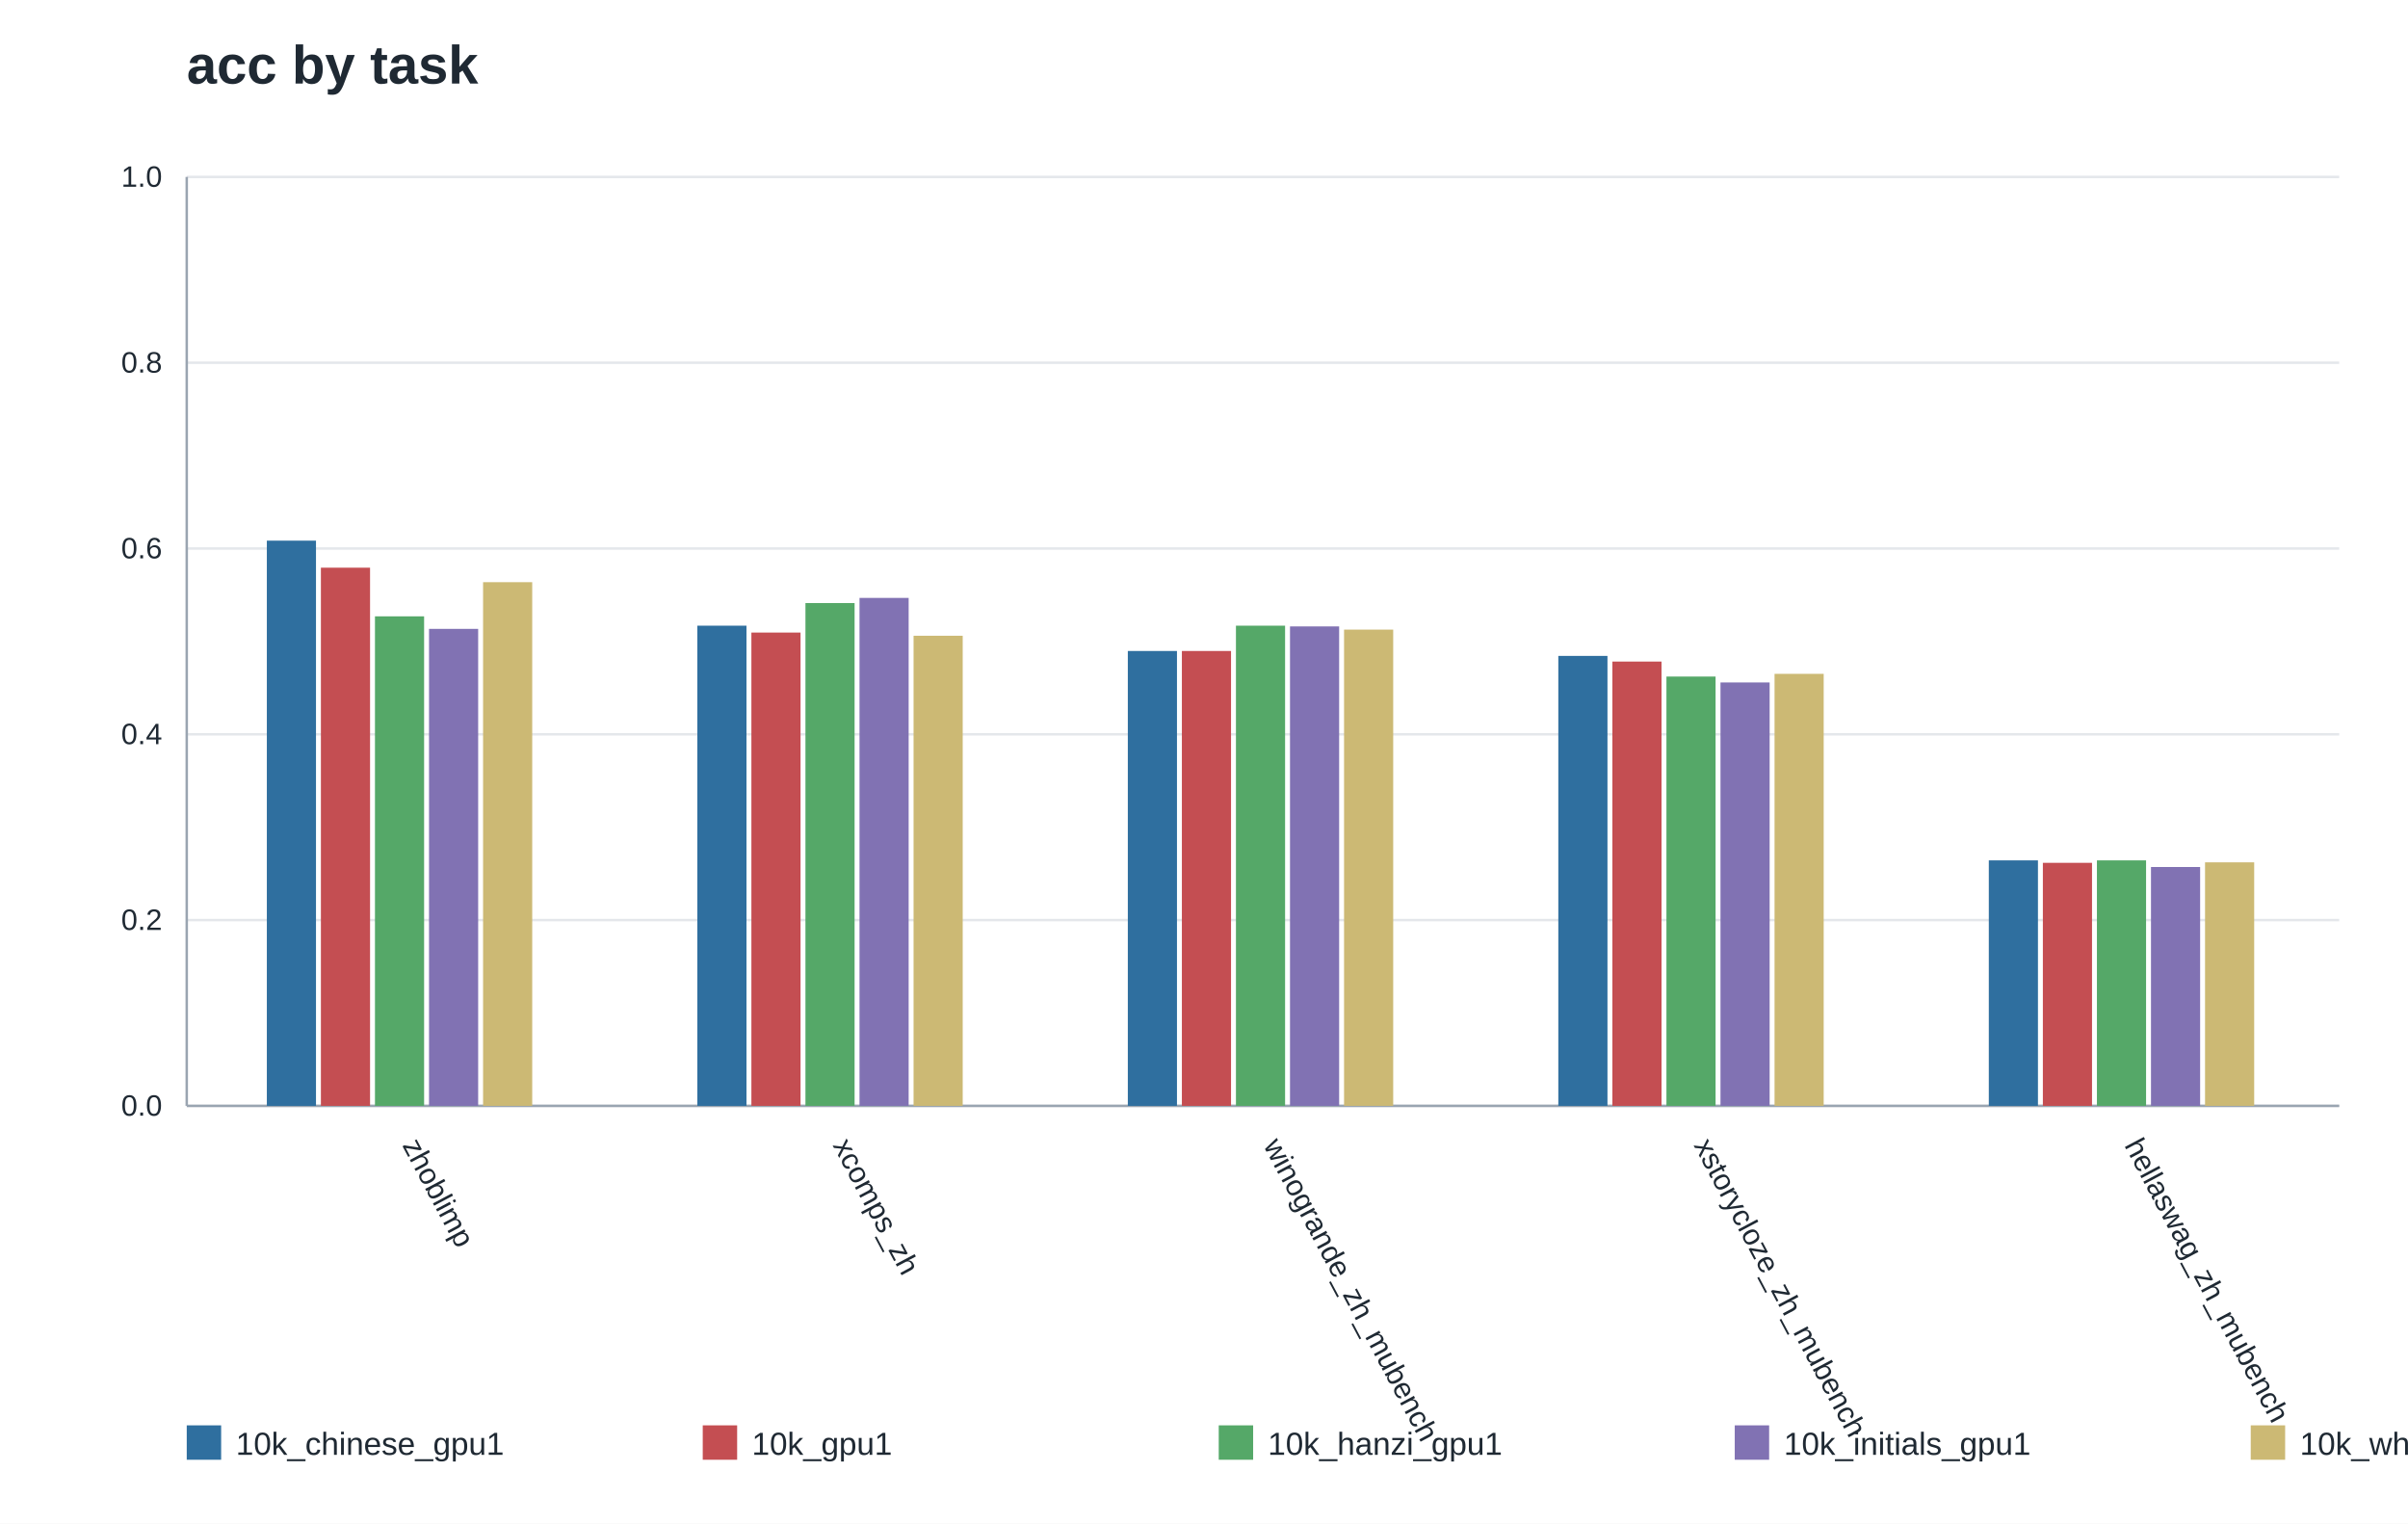
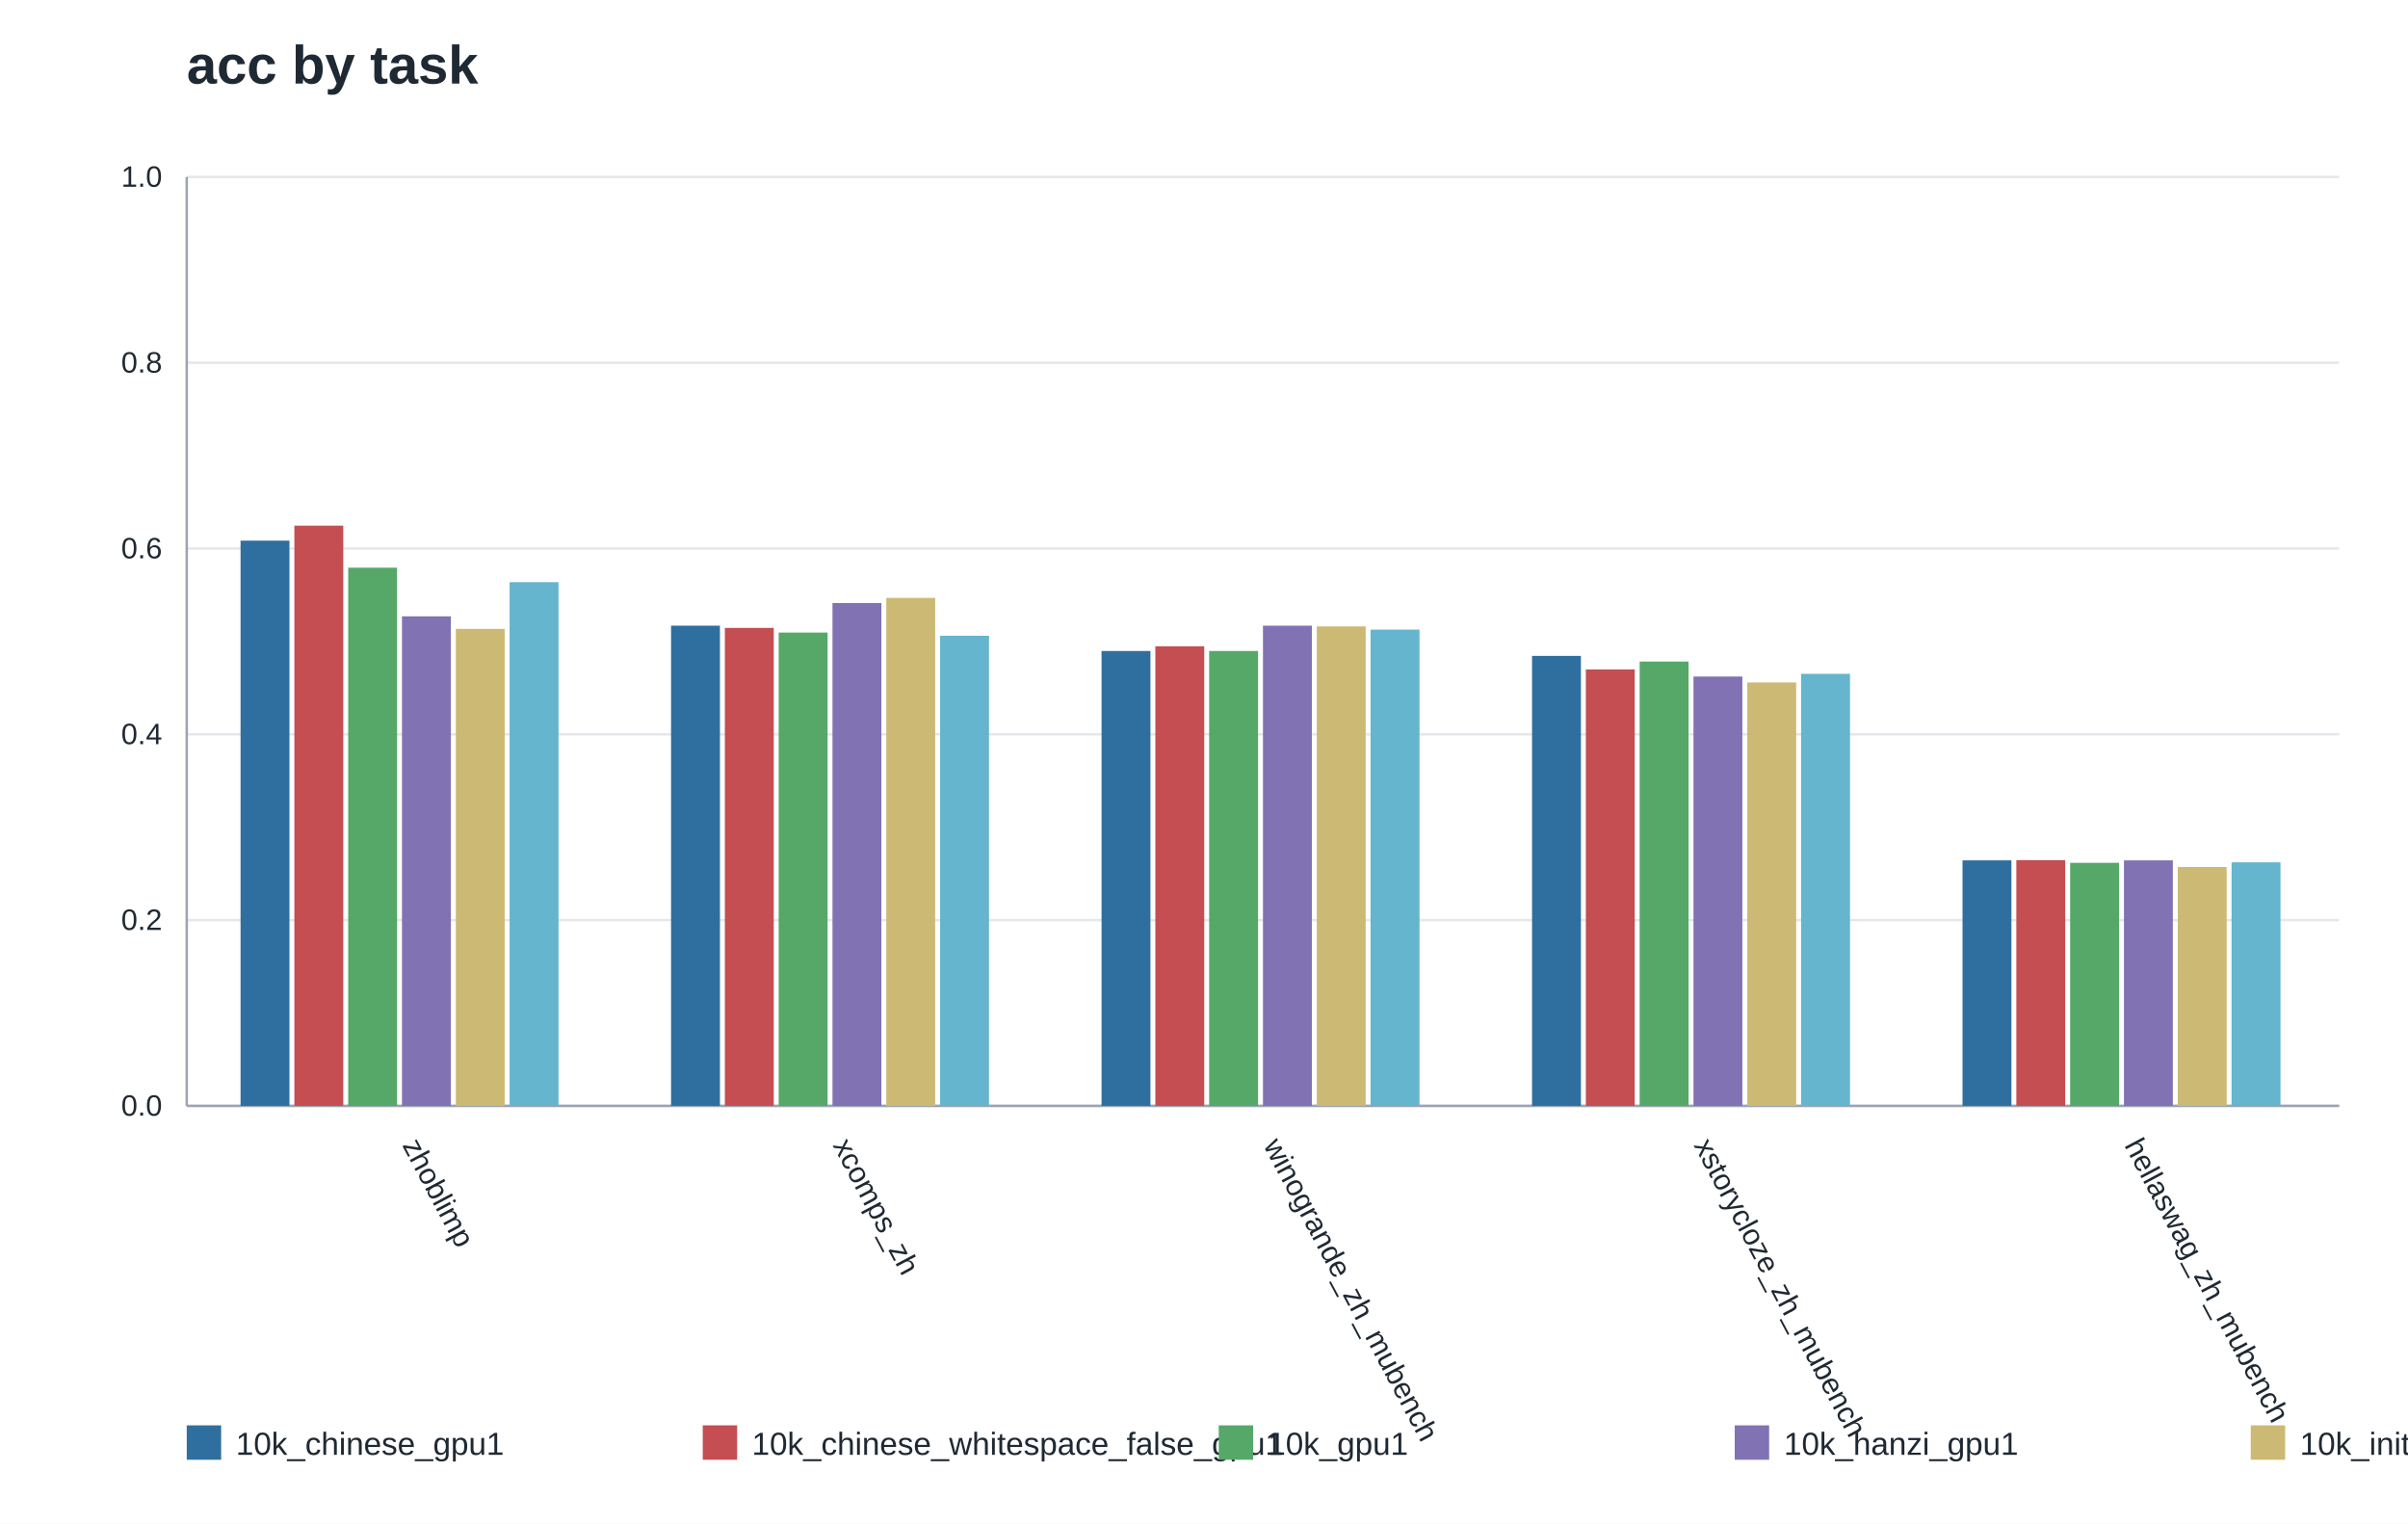
<svg xmlns="http://www.w3.org/2000/svg" width="980" height="620" viewBox="0 0 980 620">
  <style>text{font-family:Arial,sans-serif;fill:#1f2933}.axis{stroke:#9aa5b1;stroke-width:1}.grid{stroke:#e4e7eb;stroke-width:1}.label{font-size:12px}.title{font-size:22px;font-weight:700}.legend{font-size:13px}</style>
  <rect width="980" height="620" fill="#ffffff" />
  <text x="76" y="34" class="title">acc by task</text>
  <line x1="76" y1="450.0" x2="952" y2="450.0" class="grid" />
  <text x="66" y="454.0" text-anchor="end" class="label">0.0</text>
  <line x1="76" y1="374.4" x2="952" y2="374.4" class="grid" />
  <text x="66" y="378.4" text-anchor="end" class="label">0.2</text>
  <line x1="76" y1="298.8" x2="952" y2="298.8" class="grid" />
  <text x="66" y="302.8" text-anchor="end" class="label">0.4</text>
  <line x1="76" y1="223.2" x2="952" y2="223.2" class="grid" />
  <text x="66" y="227.2" text-anchor="end" class="label">0.6</text>
  <line x1="76" y1="147.6" x2="952" y2="147.6" class="grid" />
  <text x="66" y="151.6" text-anchor="end" class="label">0.8</text>
  <line x1="76" y1="72.0" x2="952" y2="72.0" class="grid" />
  <text x="66" y="76.0" text-anchor="end" class="label">1.0</text>
  <line x1="76" y1="72" x2="76" y2="450" class="axis" />
  <line x1="76" y1="450" x2="952" y2="450" class="axis" />
-   <rect x="108.6" y="220.0" width="20.0" height="230.0" fill="#2f6f9f" />
-   <rect x="130.6" y="231.0" width="20.0" height="219.0" fill="#c44e52" />
-   <rect x="152.6" y="250.8" width="20.0" height="199.2" fill="#55a868" />
-   <rect x="174.6" y="255.9" width="20.0" height="194.1" fill="#8172b3" />
-   <rect x="196.6" y="236.9" width="20.0" height="213.1" fill="#ccb974" />
+   <rect x="97.9" y="220.0" width="19.9" height="230.0" fill="#2f6f9f" />
+   <rect x="119.8" y="213.9" width="19.9" height="236.1" fill="#c44e52" />
+   <rect x="141.7" y="231.0" width="19.9" height="219.0" fill="#55a868" />
+   <rect x="163.6" y="250.8" width="19.9" height="199.2" fill="#8172b3" />
+   <rect x="185.5" y="255.9" width="19.9" height="194.1" fill="#ccb974" />
+   <rect x="207.4" y="236.9" width="19.9" height="213.1" fill="#64b5cd" />
  <text x="163.6" y="466" transform="rotate(62 163.6 466)" class="label">zhoblimp</text>
-   <rect x="283.8" y="254.6" width="20.0" height="195.4" fill="#2f6f9f" />
-   <rect x="305.8" y="257.4" width="20.0" height="192.6" fill="#c44e52" />
-   <rect x="327.8" y="245.4" width="20.0" height="204.6" fill="#55a868" />
-   <rect x="349.8" y="243.3" width="20.0" height="206.7" fill="#8172b3" />
-   <rect x="371.8" y="258.7" width="20.0" height="191.3" fill="#ccb974" />
+   <rect x="273.1" y="254.6" width="19.9" height="195.4" fill="#2f6f9f" />
+   <rect x="295.0" y="255.5" width="19.9" height="194.5" fill="#c44e52" />
+   <rect x="316.9" y="257.4" width="19.9" height="192.6" fill="#55a868" />
+   <rect x="338.8" y="245.4" width="19.9" height="204.6" fill="#8172b3" />
+   <rect x="360.7" y="243.3" width="19.9" height="206.7" fill="#ccb974" />
+   <rect x="382.6" y="258.7" width="19.9" height="191.3" fill="#64b5cd" />
  <text x="338.8" y="466" transform="rotate(62 338.8 466)" class="label">xcomps_zh</text>
-   <rect x="459.0" y="264.9" width="20.0" height="185.1" fill="#2f6f9f" />
-   <rect x="481.0" y="264.9" width="20.0" height="185.1" fill="#c44e52" />
-   <rect x="503.0" y="254.6" width="20.0" height="195.4" fill="#55a868" />
-   <rect x="525.0" y="254.9" width="20.0" height="195.1" fill="#8172b3" />
-   <rect x="547.0" y="256.2" width="20.0" height="193.8" fill="#ccb974" />
+   <rect x="448.3" y="264.9" width="19.9" height="185.1" fill="#2f6f9f" />
+   <rect x="470.2" y="263.0" width="19.9" height="187.0" fill="#c44e52" />
+   <rect x="492.1" y="264.9" width="19.9" height="185.1" fill="#55a868" />
+   <rect x="514.0" y="254.6" width="19.9" height="195.4" fill="#8172b3" />
+   <rect x="535.9" y="254.9" width="19.9" height="195.1" fill="#ccb974" />
+   <rect x="557.8" y="256.2" width="19.9" height="193.8" fill="#64b5cd" />
  <text x="514.0" y="466" transform="rotate(62 514.0 466)" class="label">winogrande_zh_mubench</text>
-   <rect x="634.2" y="266.9" width="20.0" height="183.1" fill="#2f6f9f" />
-   <rect x="656.2" y="269.2" width="20.0" height="180.8" fill="#c44e52" />
-   <rect x="678.2" y="275.3" width="20.0" height="174.7" fill="#55a868" />
-   <rect x="700.2" y="277.7" width="20.0" height="172.3" fill="#8172b3" />
-   <rect x="722.2" y="274.2" width="20.0" height="175.8" fill="#ccb974" />
+   <rect x="623.5" y="266.9" width="19.9" height="183.1" fill="#2f6f9f" />
+   <rect x="645.4" y="272.4" width="19.9" height="177.6" fill="#c44e52" />
+   <rect x="667.3" y="269.2" width="19.9" height="180.8" fill="#55a868" />
+   <rect x="689.2" y="275.3" width="19.9" height="174.7" fill="#8172b3" />
+   <rect x="711.1" y="277.7" width="19.9" height="172.3" fill="#ccb974" />
+   <rect x="733.0" y="274.2" width="19.9" height="175.8" fill="#64b5cd" />
  <text x="689.2" y="466" transform="rotate(62 689.2 466)" class="label">xstorycloze_zh_mubench</text>
-   <rect x="809.4" y="350.1" width="20.0" height="99.9" fill="#2f6f9f" />
-   <rect x="831.4" y="351.1" width="20.0" height="98.9" fill="#c44e52" />
-   <rect x="853.4" y="350.1" width="20.0" height="99.9" fill="#55a868" />
-   <rect x="875.4" y="352.8" width="20.0" height="97.2" fill="#8172b3" />
-   <rect x="897.4" y="350.9" width="20.0" height="99.1" fill="#ccb974" />
+   <rect x="798.7" y="350.1" width="19.9" height="99.9" fill="#2f6f9f" />
+   <rect x="820.6" y="350.0" width="19.9" height="100.0" fill="#c44e52" />
+   <rect x="842.5" y="351.1" width="19.9" height="98.9" fill="#55a868" />
+   <rect x="864.4" y="350.1" width="19.9" height="99.9" fill="#8172b3" />
+   <rect x="886.3" y="352.8" width="19.9" height="97.2" fill="#ccb974" />
+   <rect x="908.2" y="350.9" width="19.9" height="99.1" fill="#64b5cd" />
  <text x="864.4" y="466" transform="rotate(62 864.4 466)" class="label">hellaswag_zh_mubench</text>
  <rect x="76" y="580" width="14" height="14" fill="#2f6f9f" />
  <text x="96" y="592" class="legend">10k_chinese_gpu1</text>
  <rect x="286" y="580" width="14" height="14" fill="#c44e52" />
-   <text x="306" y="592" class="legend">10k_gpu1</text>
+   <text x="306" y="592" class="legend">10k_chinese_whitespace_false_gpu1</text>
  <rect x="496" y="580" width="14" height="14" fill="#55a868" />
-   <text x="516" y="592" class="legend">10k_hanzi_gpu1</text>
+   <text x="516" y="592" class="legend">10k_gpu1</text>
  <rect x="706" y="580" width="14" height="14" fill="#8172b3" />
-   <text x="726" y="592" class="legend">10k_initials_gpu1</text>
+   <text x="726" y="592" class="legend">10k_hanzi_gpu1</text>
  <rect x="916" y="580" width="14" height="14" fill="#ccb974" />
-   <text x="936" y="592" class="legend">10k_whitespace_false_gpu1</text>
+   <text x="936" y="592" class="legend">10k_initials_gpu1</text>
+   <rect x="1126" y="580" width="14" height="14" fill="#64b5cd" />
+   <text x="1146" y="592" class="legend">10k_whitespace_false_gpu1</text>
</svg>
